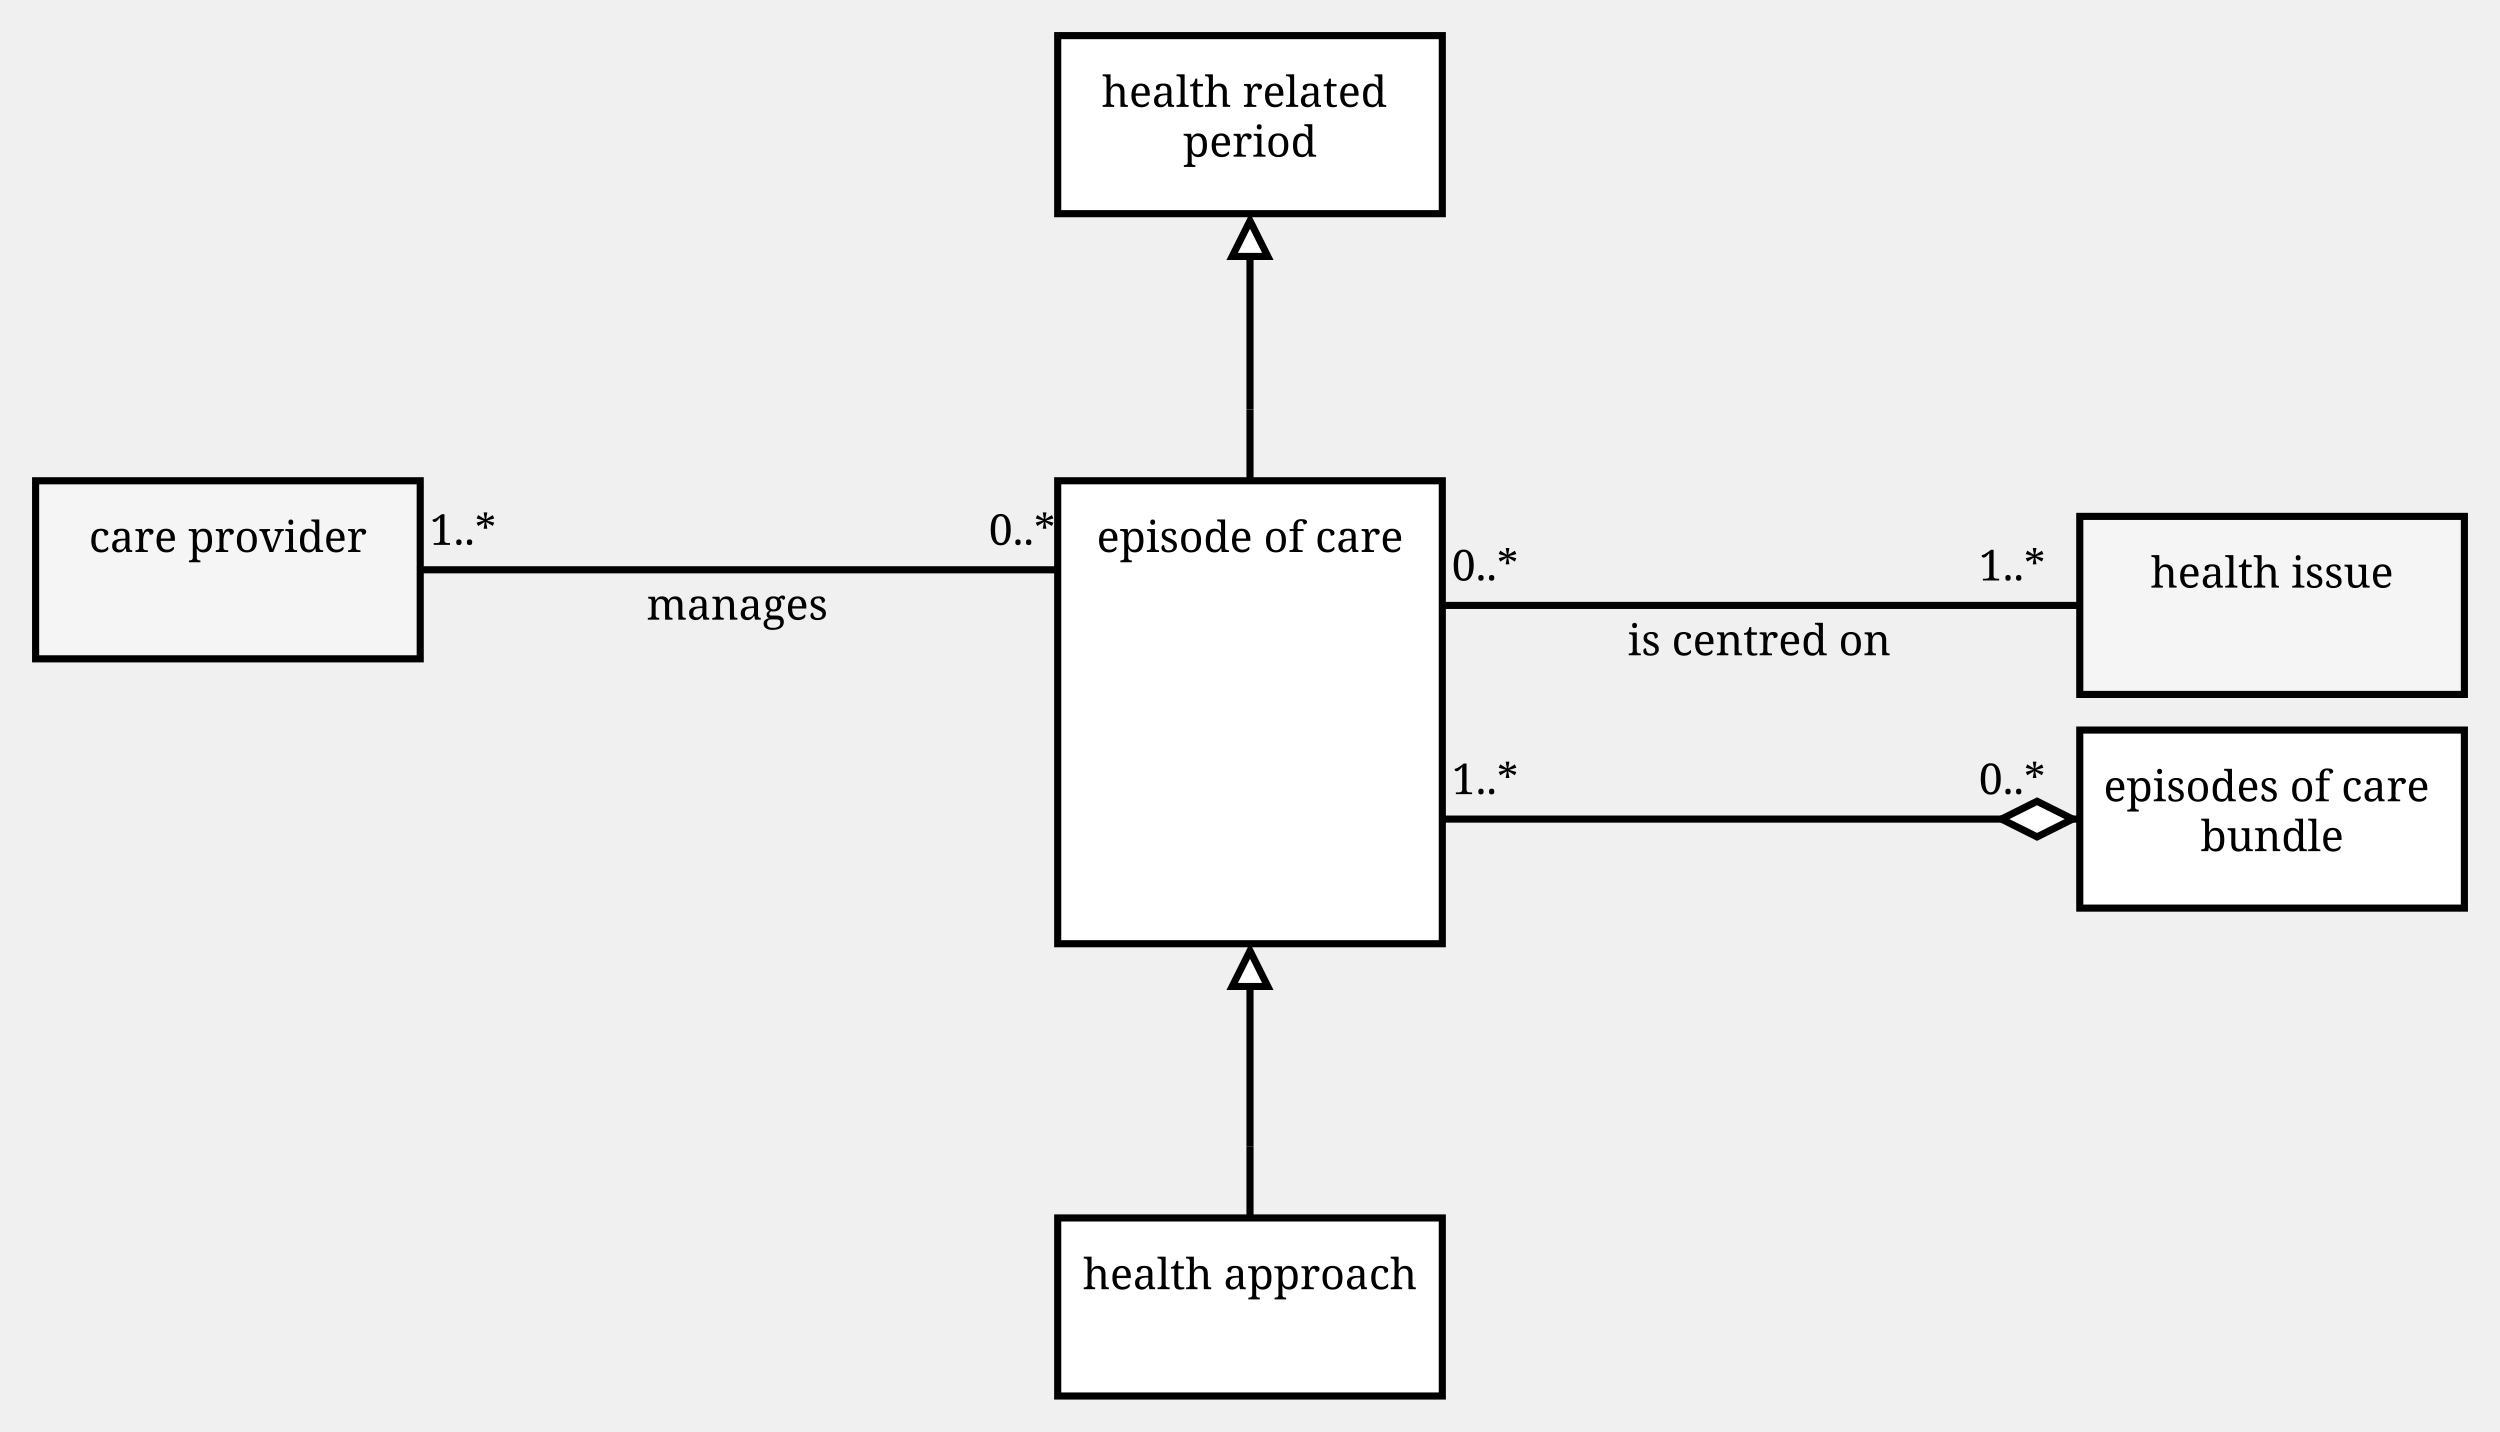
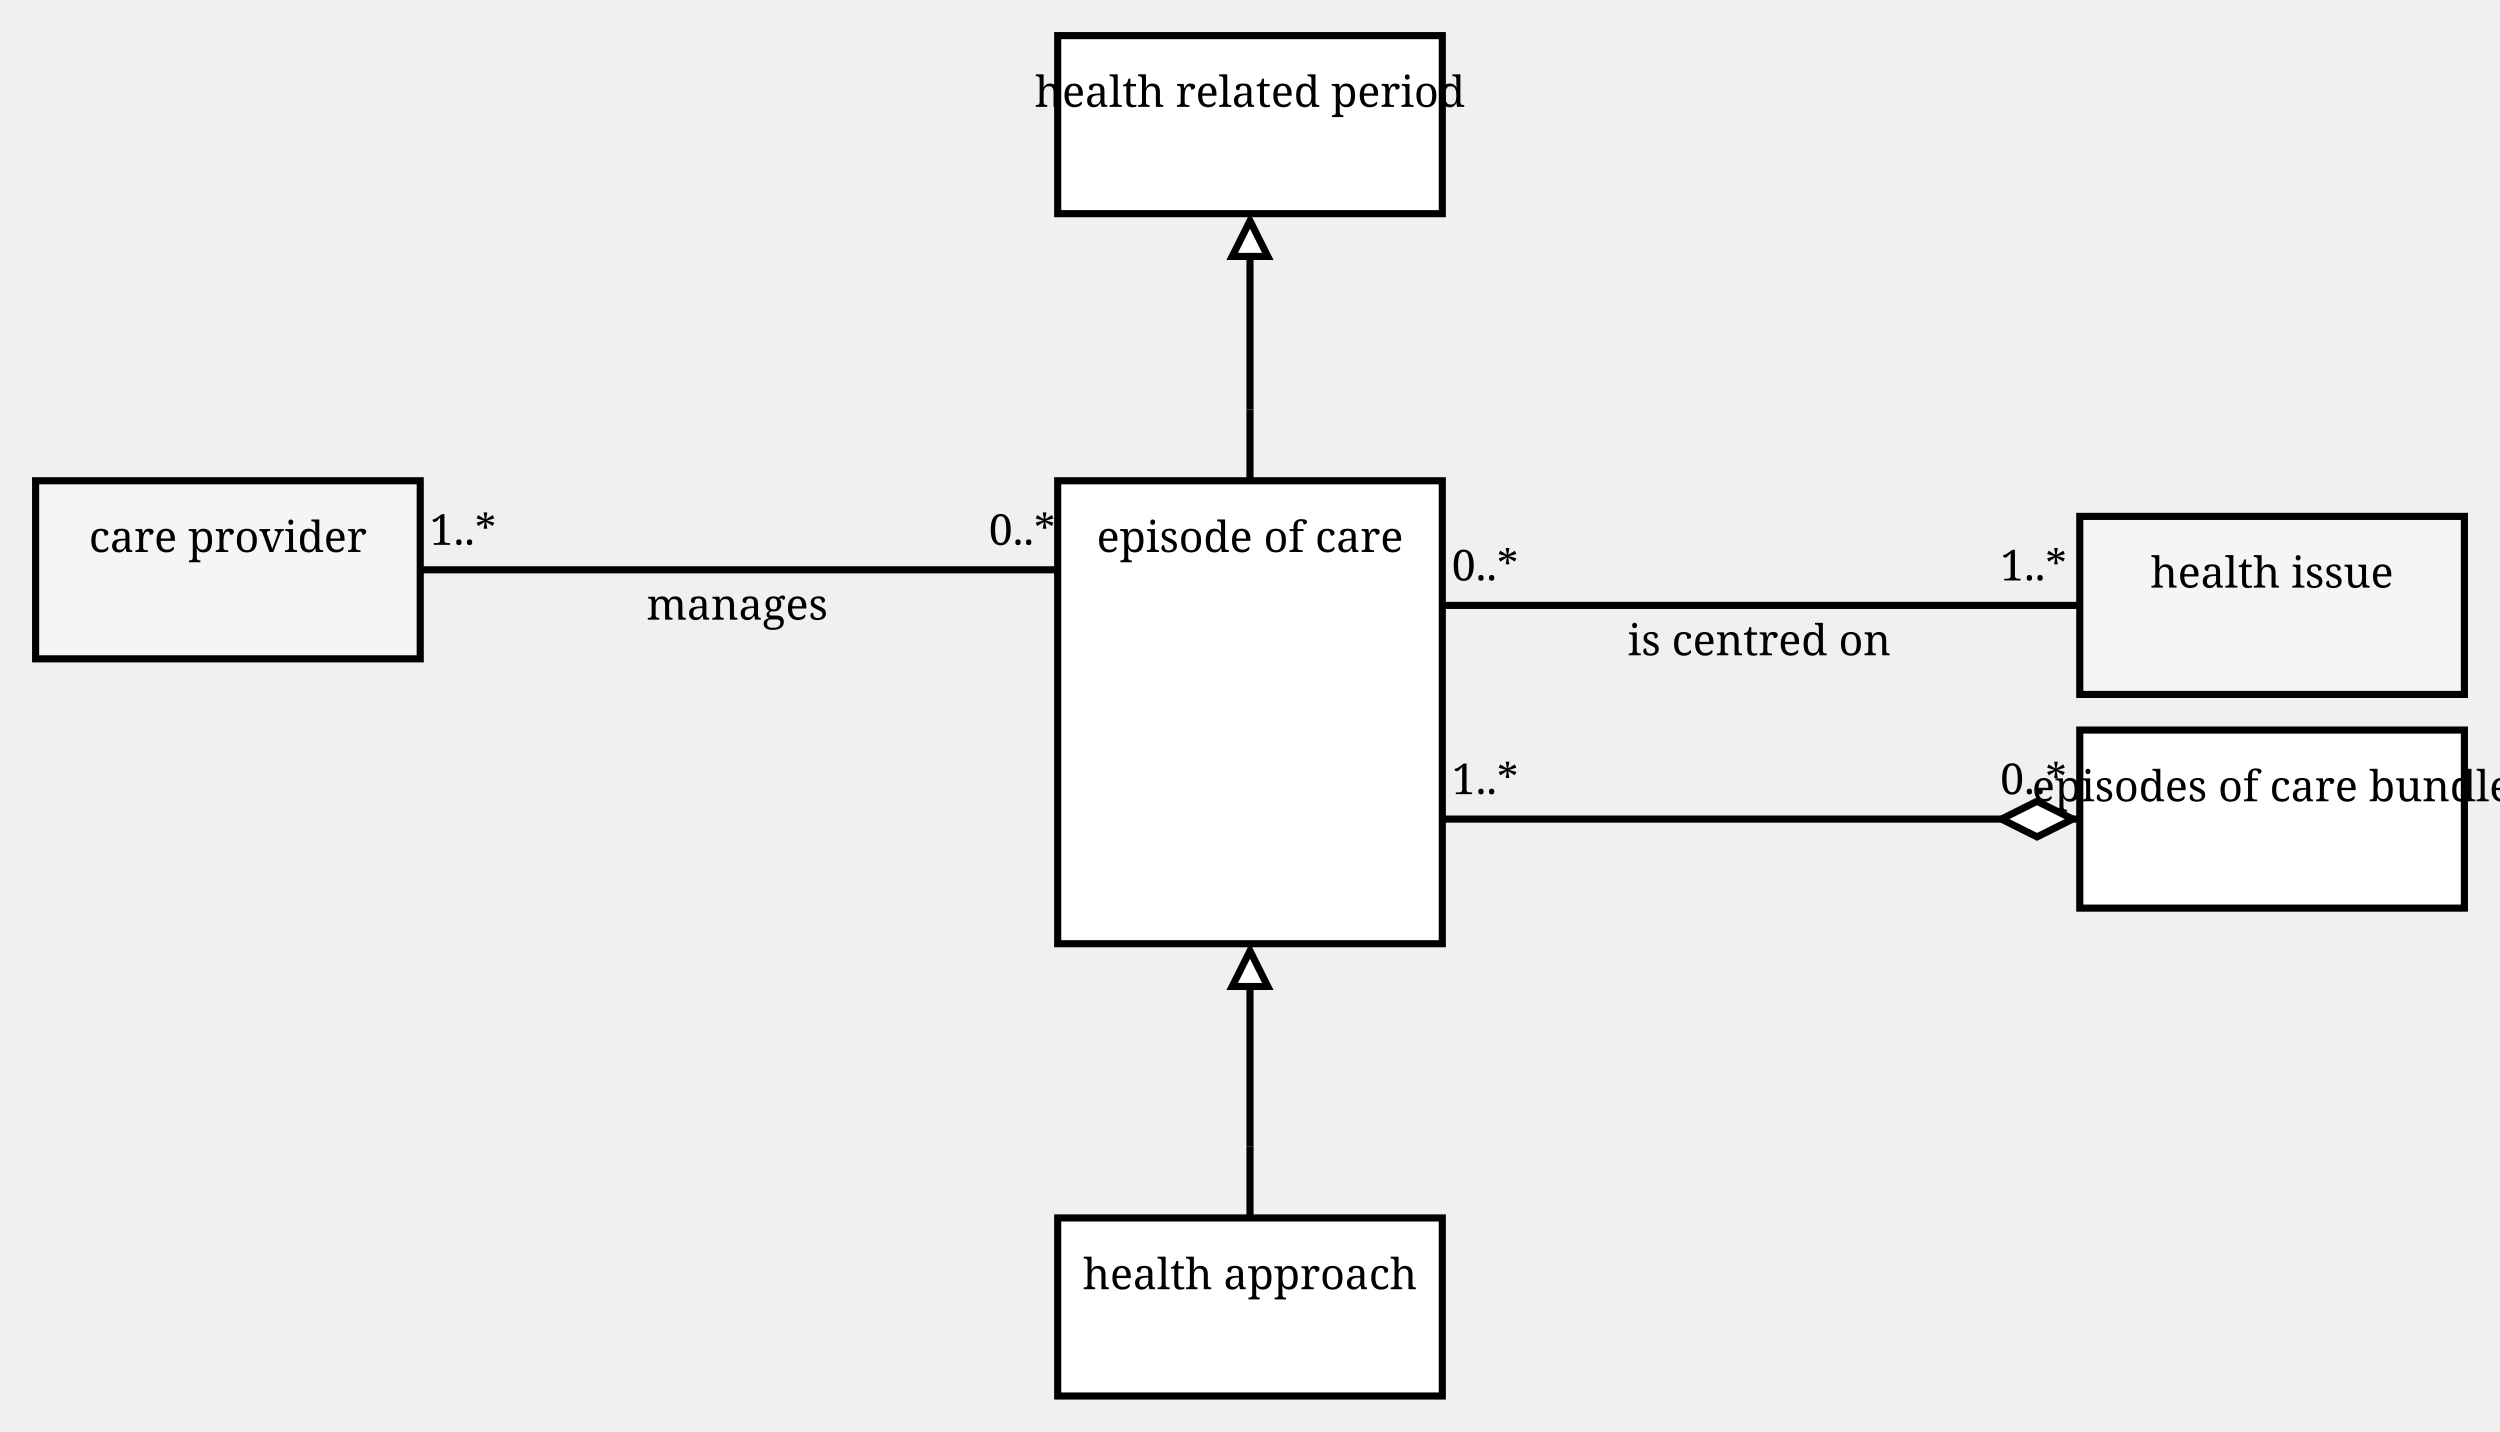
<svg xmlns="http://www.w3.org/2000/svg" xmlns:xlink="http://www.w3.org/1999/xlink" version="1.1" viewBox="0 0 702 402" aria-labelledby="title desc" role="img">
  <g>
    <a xlink:href="health related period.svg" role="link">
      <rect x="297" y="10" width="108" height="50" fill="white" stroke="black" stroke-width="2" />
      <text x="351" y="30" text-anchor="middle" font-family="Cambria" font-size="12" fill="black">
-         <tspan x="351" y="30" text-anchor="middle">health related</tspan>
-         <tspan x="351" y="44" text-anchor="middle">period</tspan>
+         <tspan x="351" y="30" text-anchor="middle">health related period</tspan>
      </text>
    </a>
  </g>
  <line x1="351" y1="135" x2="351" y2="115" stroke="black" stroke-width="2" />
  <line x1="351" y1="62" x2="351" y2="115" stroke="black" stroke-width="2" />
  <line x1="351" y1="115" x2="351" y2="115" stroke="black" stroke-width="2" />
  <polygon points="351,62 346,72 356,72" fill="white" stroke="black" stroke-width="2" />
  <g>
    <line x1="118" y1="160" x2="297" y2="160" stroke="black" stroke-width="2" />
    <text x="130" y="153" text-anchor="middle" font-family="Cambria" font-size="12" fill="black">
      <tspan x="130" y="153" text-anchor="middle">1..*</tspan>
    </text>
    <text x="287" y="153" text-anchor="middle" font-family="Cambria" font-size="12" fill="black">
      <tspan x="287" y="153" text-anchor="middle">0..*</tspan>
    </text>
    <text x="207" y="174" text-anchor="middle" font-family="Cambria" font-size="12" fill="black">
      <tspan x="207" y="174" text-anchor="middle">manages</tspan>
    </text>
  </g>
  <g>
    <a xlink:href="care provider.svg" role="link">
      <rect x="10" y="135" width="108" height="50" fill="whitesmoke" stroke="black" stroke-width="2" />
      <text x="64" y="155" text-anchor="middle" font-family="Cambria" font-size="12" fill="black">
        <tspan x="64" y="155" text-anchor="middle">care provider</tspan>
      </text>
    </a>
  </g>
  <g>
    <line x1="405" y1="170" x2="584" y2="170" stroke="black" stroke-width="2" />
    <text x="417" y="163" text-anchor="middle" font-family="Cambria" font-size="12" fill="black">
      <tspan x="417" y="163" text-anchor="middle">0..*</tspan>
    </text>
-     <text x="565" y="163" text-anchor="middle" font-family="Cambria" font-size="12" fill="black">
-       <tspan x="565" y="163" text-anchor="middle">1..*</tspan>
+     <text x="571" y="163" text-anchor="middle" font-family="Cambria" font-size="12" fill="black">
+       <tspan x="571" y="163" text-anchor="middle">1..*</tspan>
    </text>
    <text x="494" y="184" text-anchor="middle" font-family="Cambria" font-size="12" fill="black">
      <tspan x="494" y="184" text-anchor="middle">is centred on</tspan>
    </text>
  </g>
  <g>
    <a xlink:href="health issue.svg" role="link">
      <rect x="584" y="145" width="108" height="50" fill="whitesmoke" stroke="black" stroke-width="2" />
      <text x="638" y="165" text-anchor="middle" font-family="Cambria" font-size="12" fill="black">
        <tspan x="638" y="165" text-anchor="middle">health issue</tspan>
      </text>
    </a>
  </g>
  <g>
    <line x1="405" y1="230" x2="584" y2="230" stroke="black" stroke-width="2" />
    <text x="417" y="223" text-anchor="middle" font-family="Cambria" font-size="12" fill="black">
      <tspan x="417" y="223" text-anchor="middle">1..*</tspan>
    </text>
-     <text x="565" y="223" text-anchor="middle" font-family="Cambria" font-size="12" fill="black">
-       <tspan x="565" y="223" text-anchor="middle">0..*</tspan>
+     <text x="571" y="223" text-anchor="middle" font-family="Cambria" font-size="12" fill="black">
+       <tspan x="571" y="223" text-anchor="middle">0..*</tspan>
    </text>
    <polygon points="562,230 572,225 582,230 572,235" fill="white" stroke="black" stroke-width="2" />
  </g>
  <g>
    <a xlink:href="episodes of care bundle.svg" role="link">
      <rect x="584" y="205" width="108" height="50" fill="white" stroke="black" stroke-width="2" />
      <text x="638" y="225" text-anchor="middle" font-family="Cambria" font-size="12" fill="black">
-         <tspan x="638" y="225" text-anchor="middle">episodes of care</tspan>
-         <tspan x="638" y="239" text-anchor="middle">bundle</tspan>
+         <tspan x="638" y="225" text-anchor="middle">episodes of care bundle</tspan>
      </text>
    </a>
  </g>
  <g>
    <a xlink:href="episode of care.svg" role="link">
      <rect x="297" y="135" width="108" height="130" fill="white" stroke="black" stroke-width="2" />
      <text x="351" y="155" text-anchor="middle" font-family="Cambria" font-size="12" fill="black">
        <tspan x="351" y="155" text-anchor="middle">episode of care</tspan>
      </text>
    </a>
  </g>
  <line x1="351" y1="342" x2="351" y2="322" stroke="black" stroke-width="2" />
  <line x1="351" y1="267" x2="351" y2="322" stroke="black" stroke-width="2" />
  <line x1="351" y1="322" x2="351" y2="322" stroke="black" stroke-width="2" />
  <polygon points="351,267 346,277 356,277" fill="white" stroke="black" stroke-width="2" />
  <g>
    <a xlink:href="health approach.svg" role="link">
      <rect x="297" y="342" width="108" height="50" fill="white" stroke="black" stroke-width="2" />
      <text x="351" y="362" text-anchor="middle" font-family="Cambria" font-size="12" fill="black">
        <tspan x="351" y="362" text-anchor="middle">health approach</tspan>
      </text>
    </a>
  </g>
</svg>
